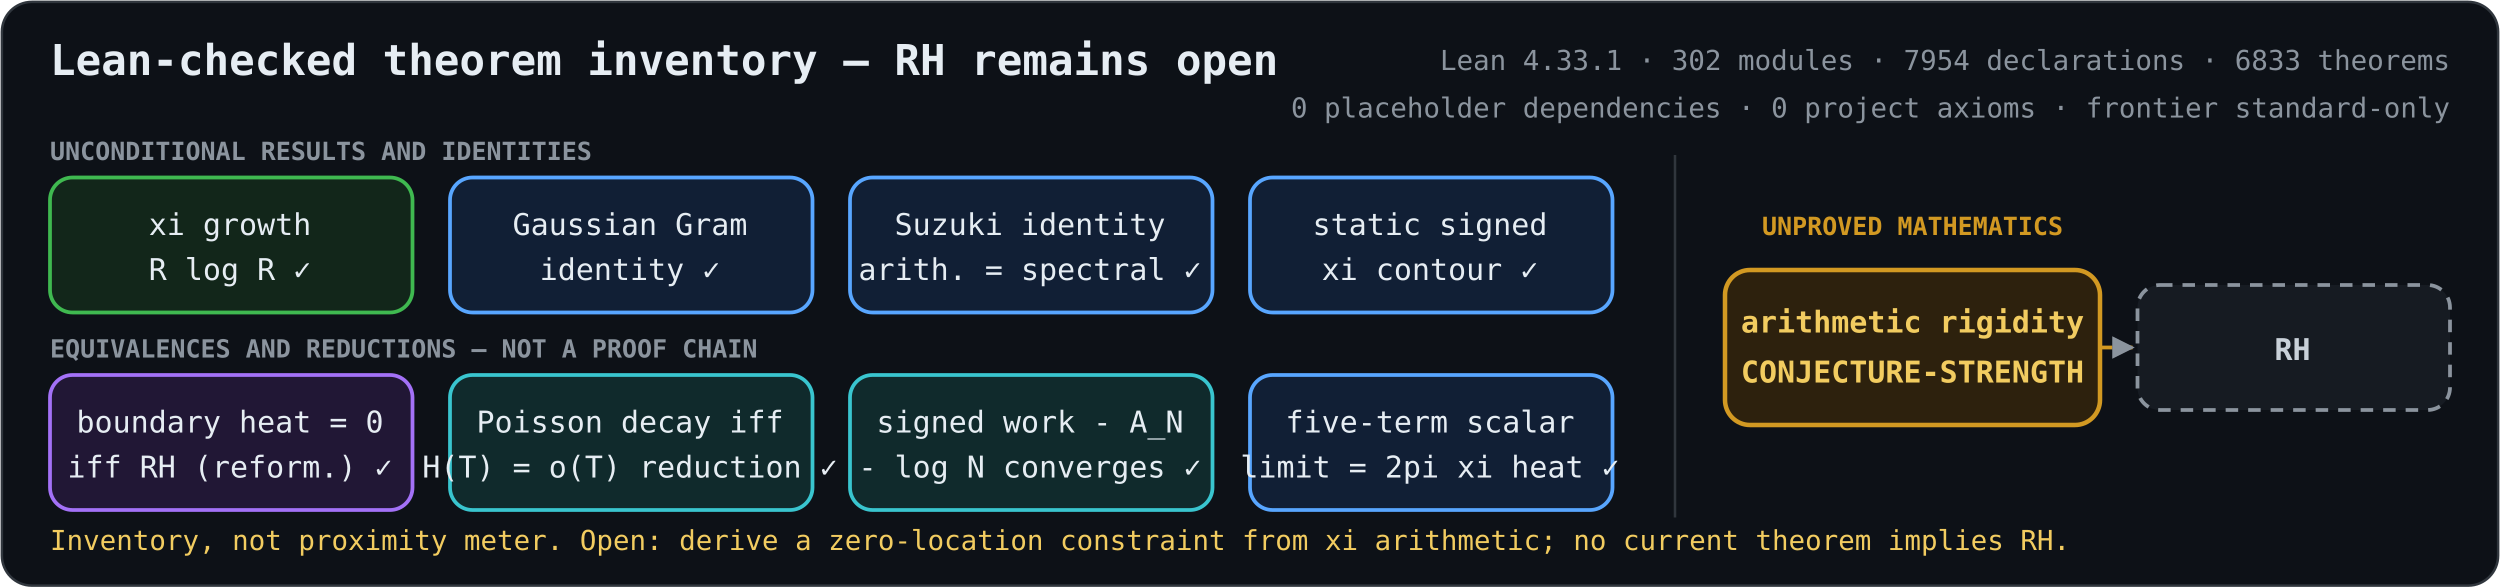
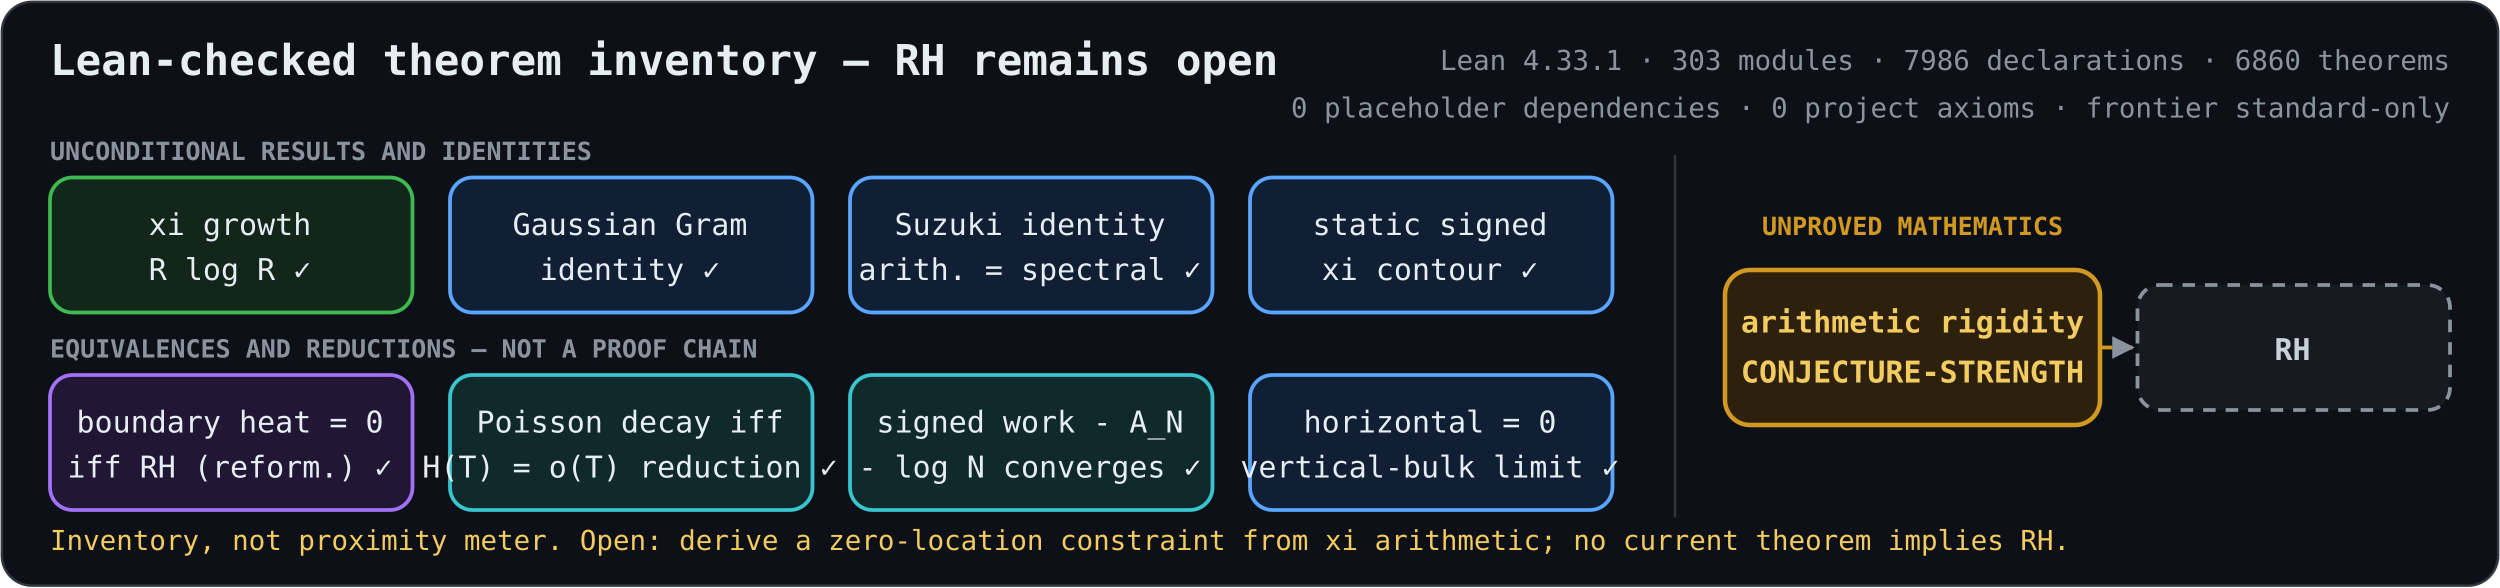
<svg xmlns="http://www.w3.org/2000/svg" role="img" aria-labelledby="title description" viewBox="0 0 1000 235">
  <defs>
    <marker id="arrow" viewBox="0 0 10 10" refX="9" refY="5" markerWidth="6" markerHeight="6" orient="auto-start-reverse">
      <path d="M 0 0 L 10 5 L 0 10 z" fill="#8b949e" />
    </marker>
    <style>
      .bg { fill: #0d1117; stroke: #30363d; }
      text { fill: #e6edf3; font-family: ui-monospace, SFMono-Regular, Menlo, Consolas, monospace; font-size: 12px; text-anchor: middle; }
      .heading { font-size: 17px; font-weight: 700; text-anchor: start; }
      .metrics { fill: #8b949e; font-size: 11px; text-anchor: end; }
      .proved rect { fill: #12261a; stroke: #3fb950; stroke-width: 1.5; }
      .proved.equivalence rect { fill: #211735; stroke: #a371f7; }
      .proved.bridge rect { fill: #111f35; stroke: #58a6ff; }
      .proved.reduction rect { fill: #102a2c; stroke: #39c5cf; }
      .open rect { fill: #2d210d; stroke: #d29922; stroke-width: 1.8; }
      .goal rect { fill: #161b22; stroke: #8b949e; stroke-width: 1.5; stroke-dasharray: 5 4; }
      .open text { fill: #f2cc60; font-weight: 700; }
      .goal text { fill: #c9d1d9; font-weight: 700; }
      .open-edge { fill: none; stroke: #d29922; stroke-width: 1.5; stroke-dasharray: 5 4; marker-end: url(#arrow); }
      .section { fill: #8b949e; font-size: 10px; font-weight: 700; text-anchor: start; }
      .gap-label { fill: #d29922; font-size: 10px; font-weight: 700; }
      .frontier { fill: #f2cc60; font-size: 11px; text-anchor: start; }
    </style>
  </defs>
  <rect class="bg" x="0.75" y="0.75" width="998.5" height="233.5" rx="12" />
  <text class="heading" x="20" y="30">Lean-checked theorem inventory — RH remains open</text>
-   <text class="metrics" x="980" y="28">Lean 4.33.1 · 302 modules · 7954 declarations · 6833 theorems</text>
+   <text class="metrics" x="980" y="28">Lean 4.33.1 · 303 modules · 7986 declarations · 6860 theorems</text>
  <text class="metrics" x="980" y="47">0 placeholder dependencies · 0 project axioms · frontier standard-only</text>
  <text class="section" x="20" y="64">UNCONDITIONAL RESULTS AND IDENTITIES</text>
  <text class="section" x="20" y="143">EQUIVALENCES AND REDUCTIONS — NOT A PROOF CHAIN</text>
  <line x1="670" y1="62" x2="670" y2="207" stroke="#30363d" />
  <text class="gap-label" x="765" y="94">UNPROVED MATHEMATICS</text>
  <path class="open-edge" d="M840 139 H853" />
  <g class="proved unconditional">
    <rect x="20" y="71" width="145" height="54" rx="9" />
    <text x="92" y="94">xi growth</text>
    <text x="92" y="112">R log R  ✓</text>
  </g>
  <g class="proved bridge">
    <rect x="180" y="71" width="145" height="54" rx="9" />
    <text x="252" y="94">Gaussian Gram</text>
    <text x="252" y="112">identity  ✓</text>
  </g>
  <g class="proved bridge">
    <rect x="340" y="71" width="145" height="54" rx="9" />
    <text x="412" y="94">Suzuki identity</text>
    <text x="412" y="112">arith. = spectral  ✓</text>
  </g>
  <g class="proved bridge">
    <rect x="500" y="71" width="145" height="54" rx="9" />
    <text x="572" y="94">static signed</text>
    <text x="572" y="112">xi contour  ✓</text>
  </g>
  <g class="proved equivalence">
    <rect x="20" y="150" width="145" height="54" rx="9" />
    <text x="92" y="173">boundary heat = 0</text>
    <text x="92" y="191">iff RH (reform.)  ✓</text>
  </g>
  <g class="proved reduction">
    <rect x="180" y="150" width="145" height="54" rx="9" />
    <text x="252" y="173">Poisson decay iff</text>
    <text x="252" y="191">H(T) = o(T) reduction  ✓</text>
  </g>
  <g class="proved reduction">
    <rect x="340" y="150" width="145" height="54" rx="9" />
    <text x="412" y="173">signed work - A_N</text>
    <text x="412" y="191">- log N converges  ✓</text>
  </g>
  <g class="proved bridge">
    <rect x="500" y="150" width="145" height="54" rx="9" />
-     <text x="572" y="173">five-term scalar</text>
-     <text x="572" y="191">limit = 2pi xi heat  ✓</text>
+     <text x="572" y="173">horizontal = 0</text>
+     <text x="572" y="191">vertical-bulk limit  ✓</text>
  </g>
  <g class="open">
    <rect x="690" y="108" width="150" height="62" rx="10" />
    <text x="765" y="133">arithmetic rigidity</text>
    <text x="765" y="153">CONJECTURE-STRENGTH</text>
  </g>
  <g class="goal">
    <rect x="855" y="114" width="125" height="50" rx="9" />
    <text x="917" y="144">RH</text>
  </g>
  <text class="frontier" x="20" y="220">Inventory, not proximity meter. Open: derive a zero-location constraint from xi arithmetic; no current theorem implies RH.</text>
</svg>
